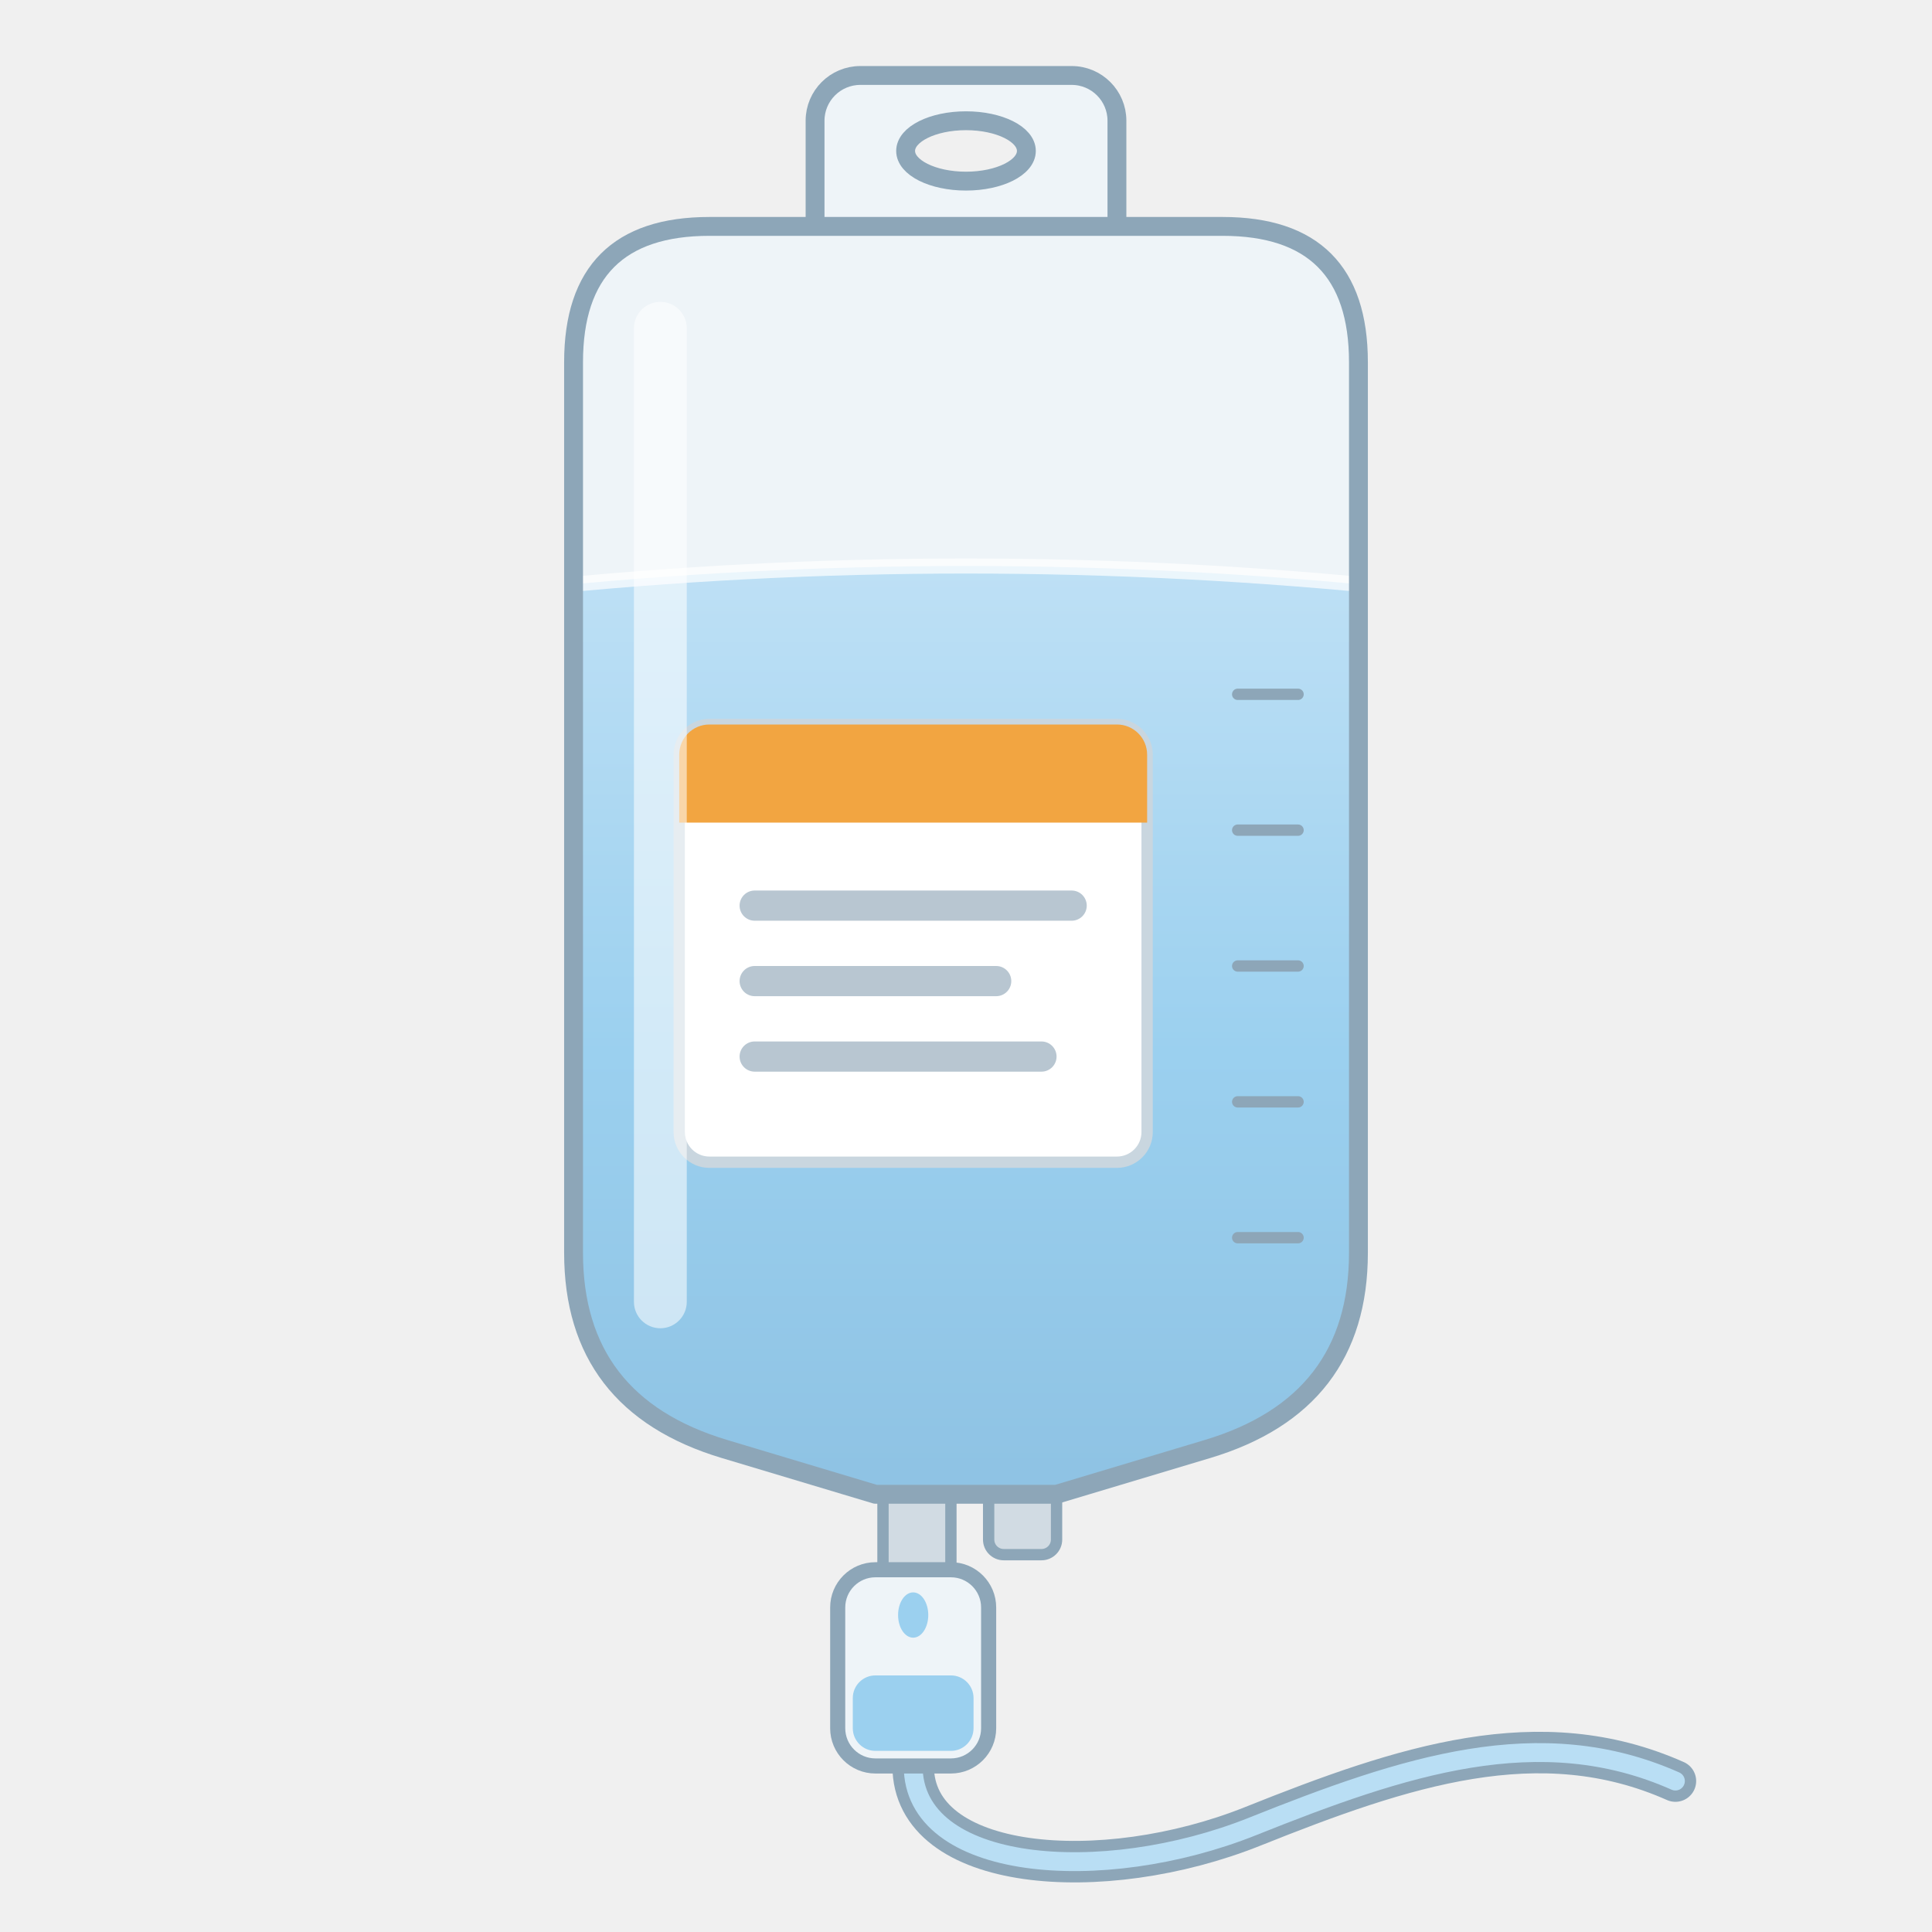
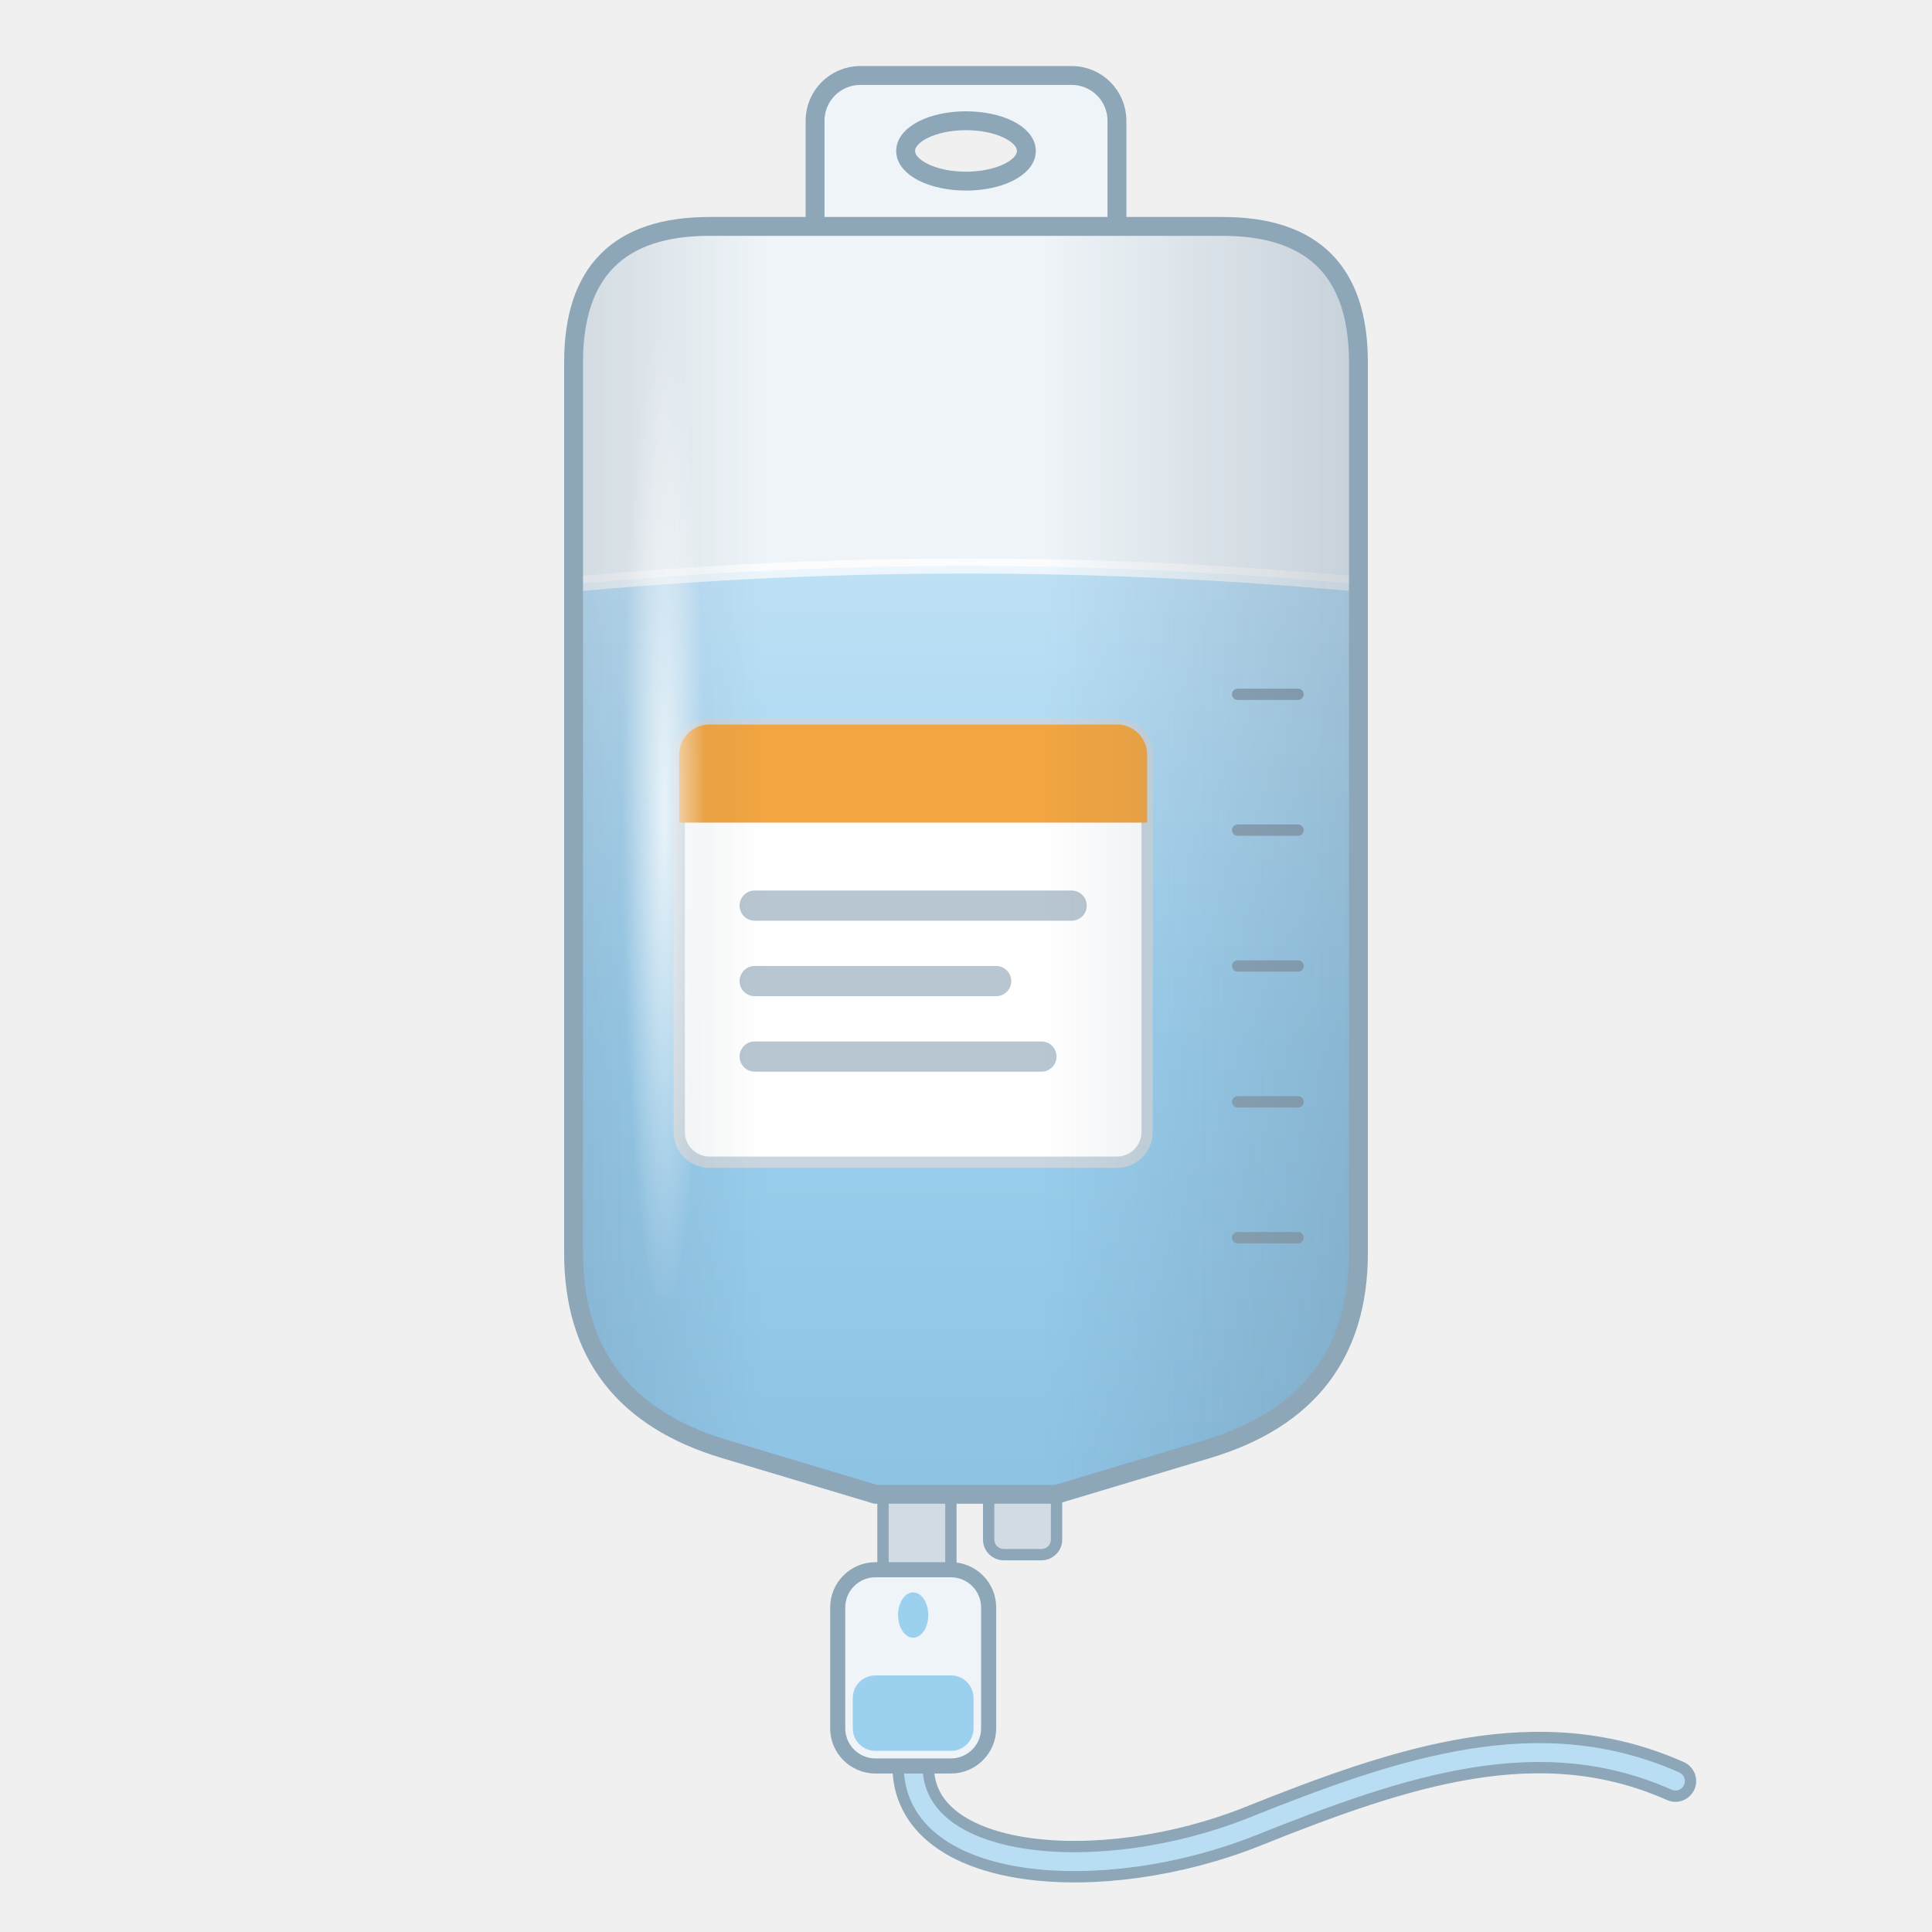
<svg xmlns="http://www.w3.org/2000/svg" viewBox="0 0 256 256" width="256" height="256" role="img" aria-labelledby="iv-bag-title">
  <defs>
    <clipPath id="iv-bag-clip">
      <path d="M76 48Q76 30 94 30L162 30Q180 30 180 48L180 166Q180 186 160 192L140 198L116 198L96 192Q76 186 76 166Z" />
    </clipPath>
+     <linearGradient id="iv-bag-round" x1="0" y1="0" x2="1" y2="0">
+       <stop offset="0" stop-color="#52687C" stop-opacity="0.18" />
+       <stop offset="0.24" stop-color="#52687C" stop-opacity="0" />
+       <stop offset="0.6" stop-color="#52687C" stop-opacity="0" />
+       <stop offset="1" stop-color="#52687C" stop-opacity="0.25" />
+     </linearGradient>
+     <radialGradient id="iv-bag-sheen">
+       <stop offset="0" stop-color="#fff" stop-opacity="0.75" />
+       <stop offset="1" stop-color="#fff" stop-opacity="0" />
+     </radialGradient>
    <linearGradient id="iv-bag-fluid" x1="0" y1="0" x2="0" y2="1">
      <stop offset="0" stop-color="#bee0f5" />
      <stop offset="0.5" stop-color="#9BD0EF" />
      <stop offset="1" stop-color="#8dc1e2" />
    </linearGradient>
  </defs>
  <path d="M114 10h28a6 6 0 0 1 6 6v18h-40v-18a6 6 0 0 1 6-6zM120 20a8 4 0 1 0 16 0a8 4 0 1 0 -16 0z" fill-rule="evenodd" fill="#EEF4F8" stroke="#8DA6B8" stroke-width="2.5" />
  <rect x="117" y="194" width="9" height="16" rx="2" fill="#d1dbe3" stroke="#8DA6B8" stroke-width="1.5" />
  <rect x="131" y="194" width="9" height="12" rx="2" fill="#d1dbe3" stroke="#8DA6B8" stroke-width="1.5" />
  <path d="M121 234C121 248 146 250 166 242S204 228 222 236" fill="none" stroke="#8DA6B8" stroke-width="5.5" stroke-linecap="round" />
  <path d="M121 234C121 248 146 250 166 242S204 228 222 236" fill="none" stroke="#b9def4" stroke-width="2.5" stroke-linecap="round" />
  <rect x="111" y="208" width="20" height="26" rx="5" fill="#EEF4F8" stroke="#8DA6B8" stroke-width="2" />
  <rect x="113" y="222" width="16" height="10" rx="3" fill="#9BD0EF" />
  <ellipse cx="121" cy="214" rx="2" ry="3" fill="#9BD0EF" />
  <path d="M76 48Q76 30 94 30L162 30Q180 30 180 48L180 166Q180 186 160 192L140 198L116 198L96 192Q76 186 76 166Z" fill="#EEF4F8" />
  <g clip-path="url(#iv-bag-clip)">
    <path d="M70 78Q128 72 186 78L186 204L70 204Z" fill="url(#iv-bag-fluid)" />
    <path d="M70 78Q128 72 186 78" fill="none" stroke="#fff" stroke-width="2" opacity="0.7" />
  </g>
  <g stroke="#8DA6B8" stroke-width="1.5" stroke-linecap="round">
    <line x1="164" y1="92" x2="172" y2="92" />
    <line x1="164" y1="110" x2="172" y2="110" />
    <line x1="164" y1="128" x2="172" y2="128" />
    <line x1="164" y1="146" x2="172" y2="146" />
    <line x1="164" y1="164" x2="172" y2="164" />
  </g>
  <rect x="90" y="96" width="62" height="58" rx="4" fill="#fff" stroke="#C9D6DF" stroke-width="1.5" />
  <path d="M90 109V100a4 4 0 0 1 4-4h54a4 4 0 0 1 4 4v9Z" fill="#F2A541" />
  <rect x="98" y="118" width="46" height="4" rx="2" fill="#B8C6D1" />
  <rect x="98" y="128" width="36" height="4" rx="2" fill="#B8C6D1" />
  <rect x="98" y="138" width="42" height="4" rx="2" fill="#B8C6D1" />
+   <path d="M76 48Q76 30 94 30L162 30Q180 30 180 48L180 166Q180 186 160 192L140 198L116 198L96 192Q76 186 76 166Z" fill="url(#iv-bag-round)" />
+   <ellipse cx="88" cy="108" rx="5.5" ry="66" transform="rotate(0 88 108)" fill="url(#iv-bag-sheen)" />
  <path d="M76 48Q76 30 94 30L162 30Q180 30 180 48L180 166Q180 186 160 192L140 198L116 198L96 192Q76 186 76 166Z" fill="none" stroke="#8DA6B8" stroke-width="2.5" stroke-linejoin="round" />
-   <rect x="84" y="40" width="7" height="136" rx="3.5" fill="#fff" opacity="0.55" />
</svg>
